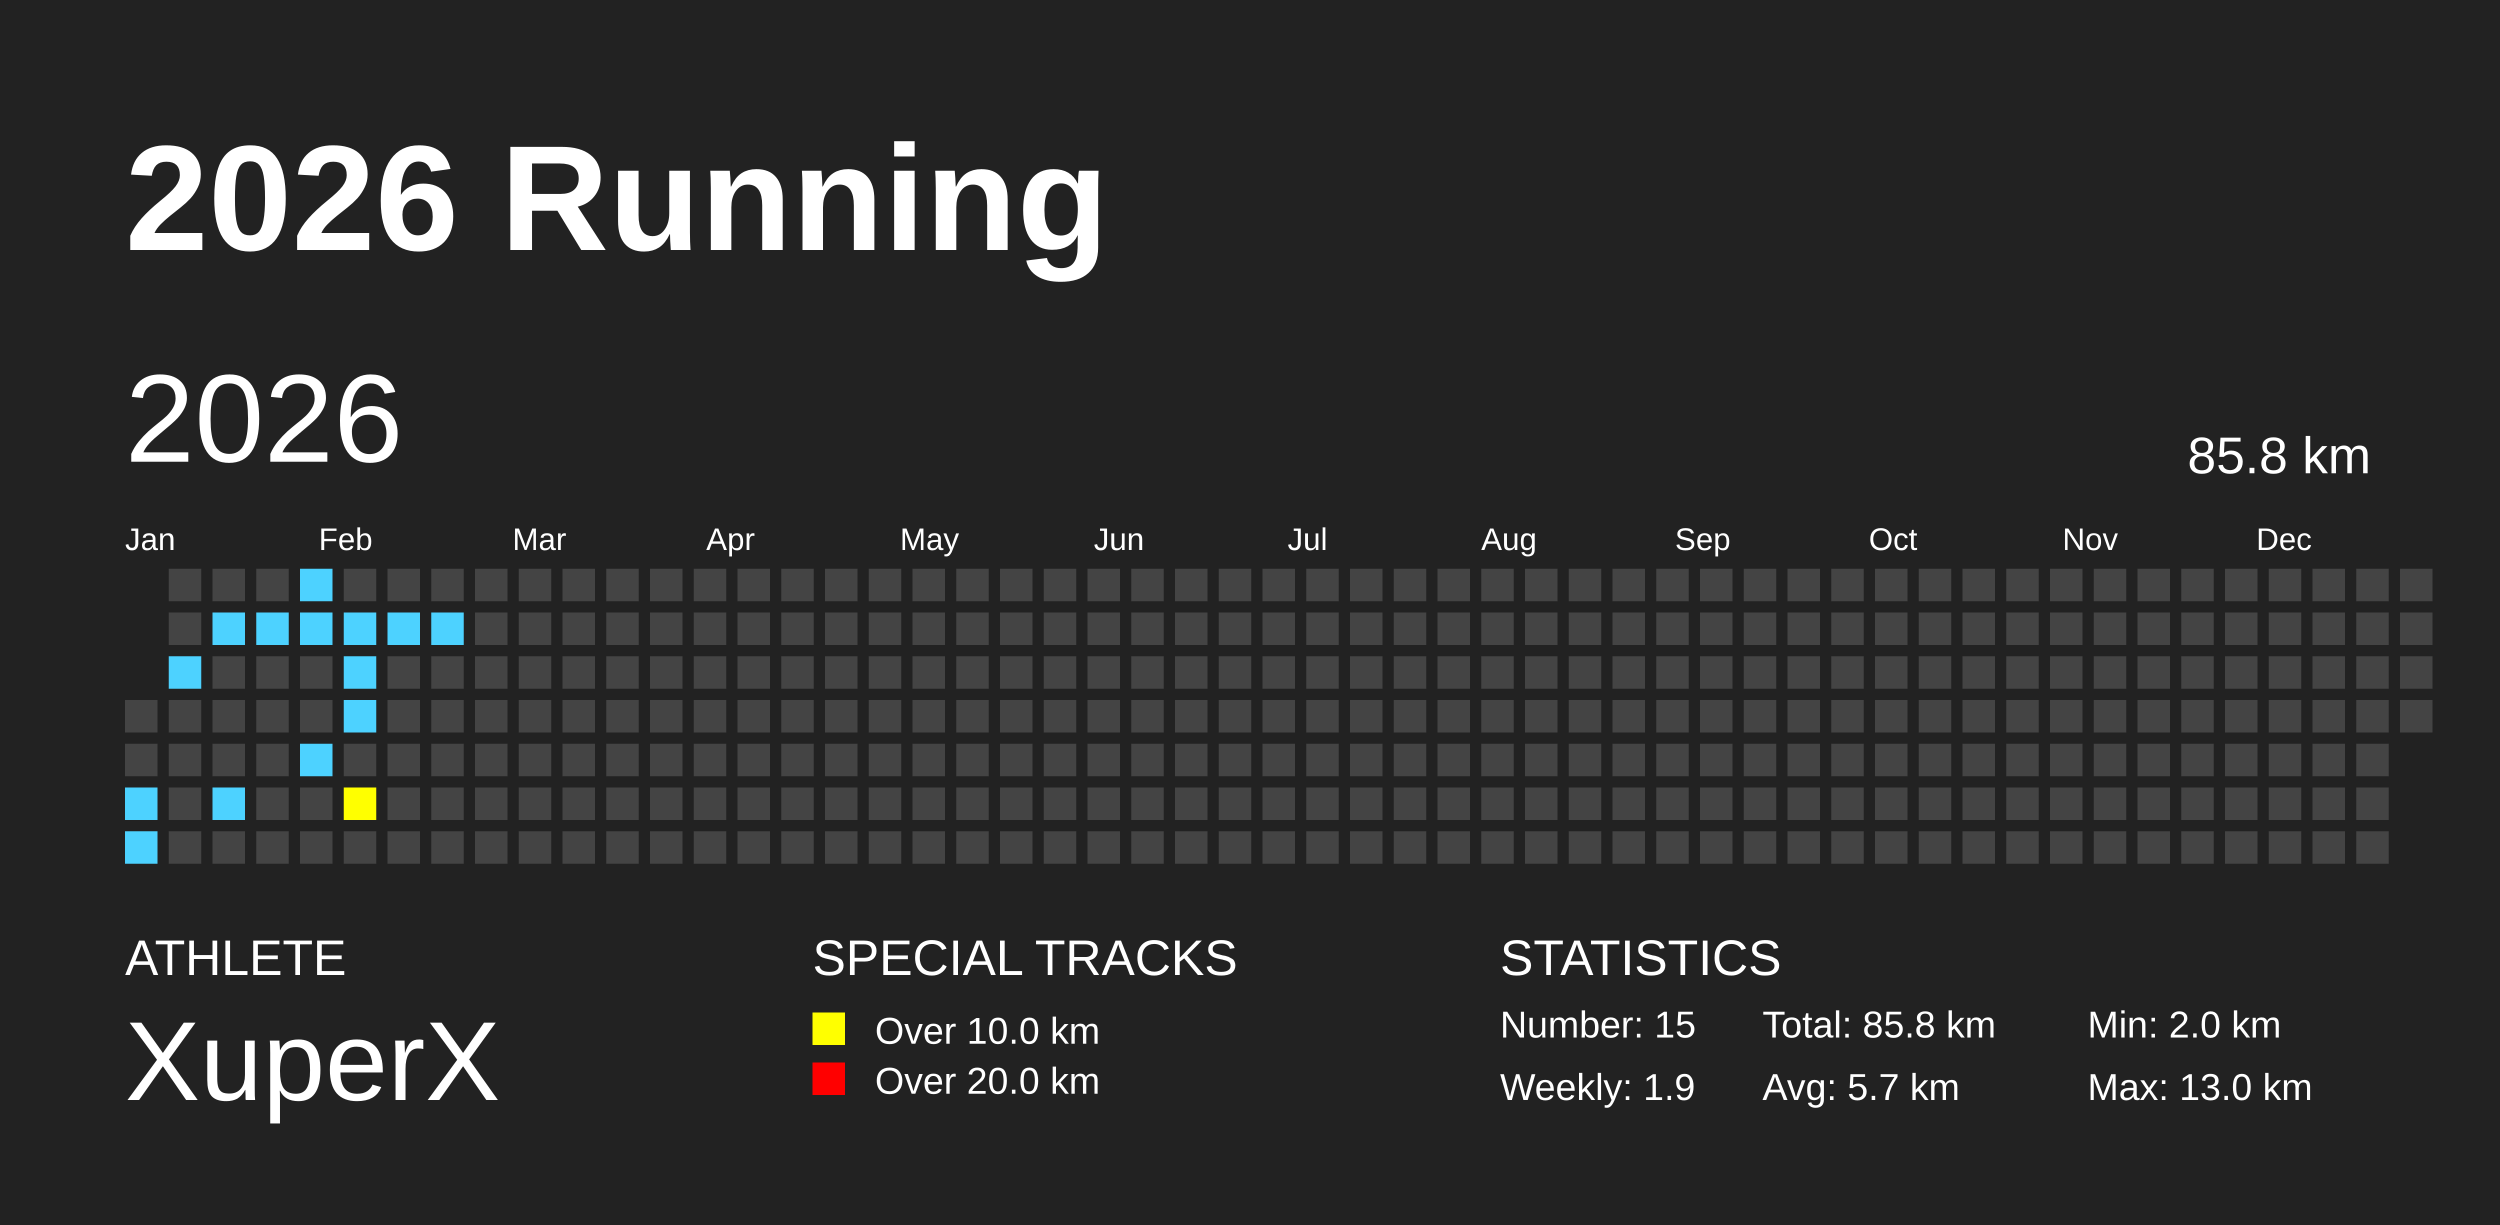
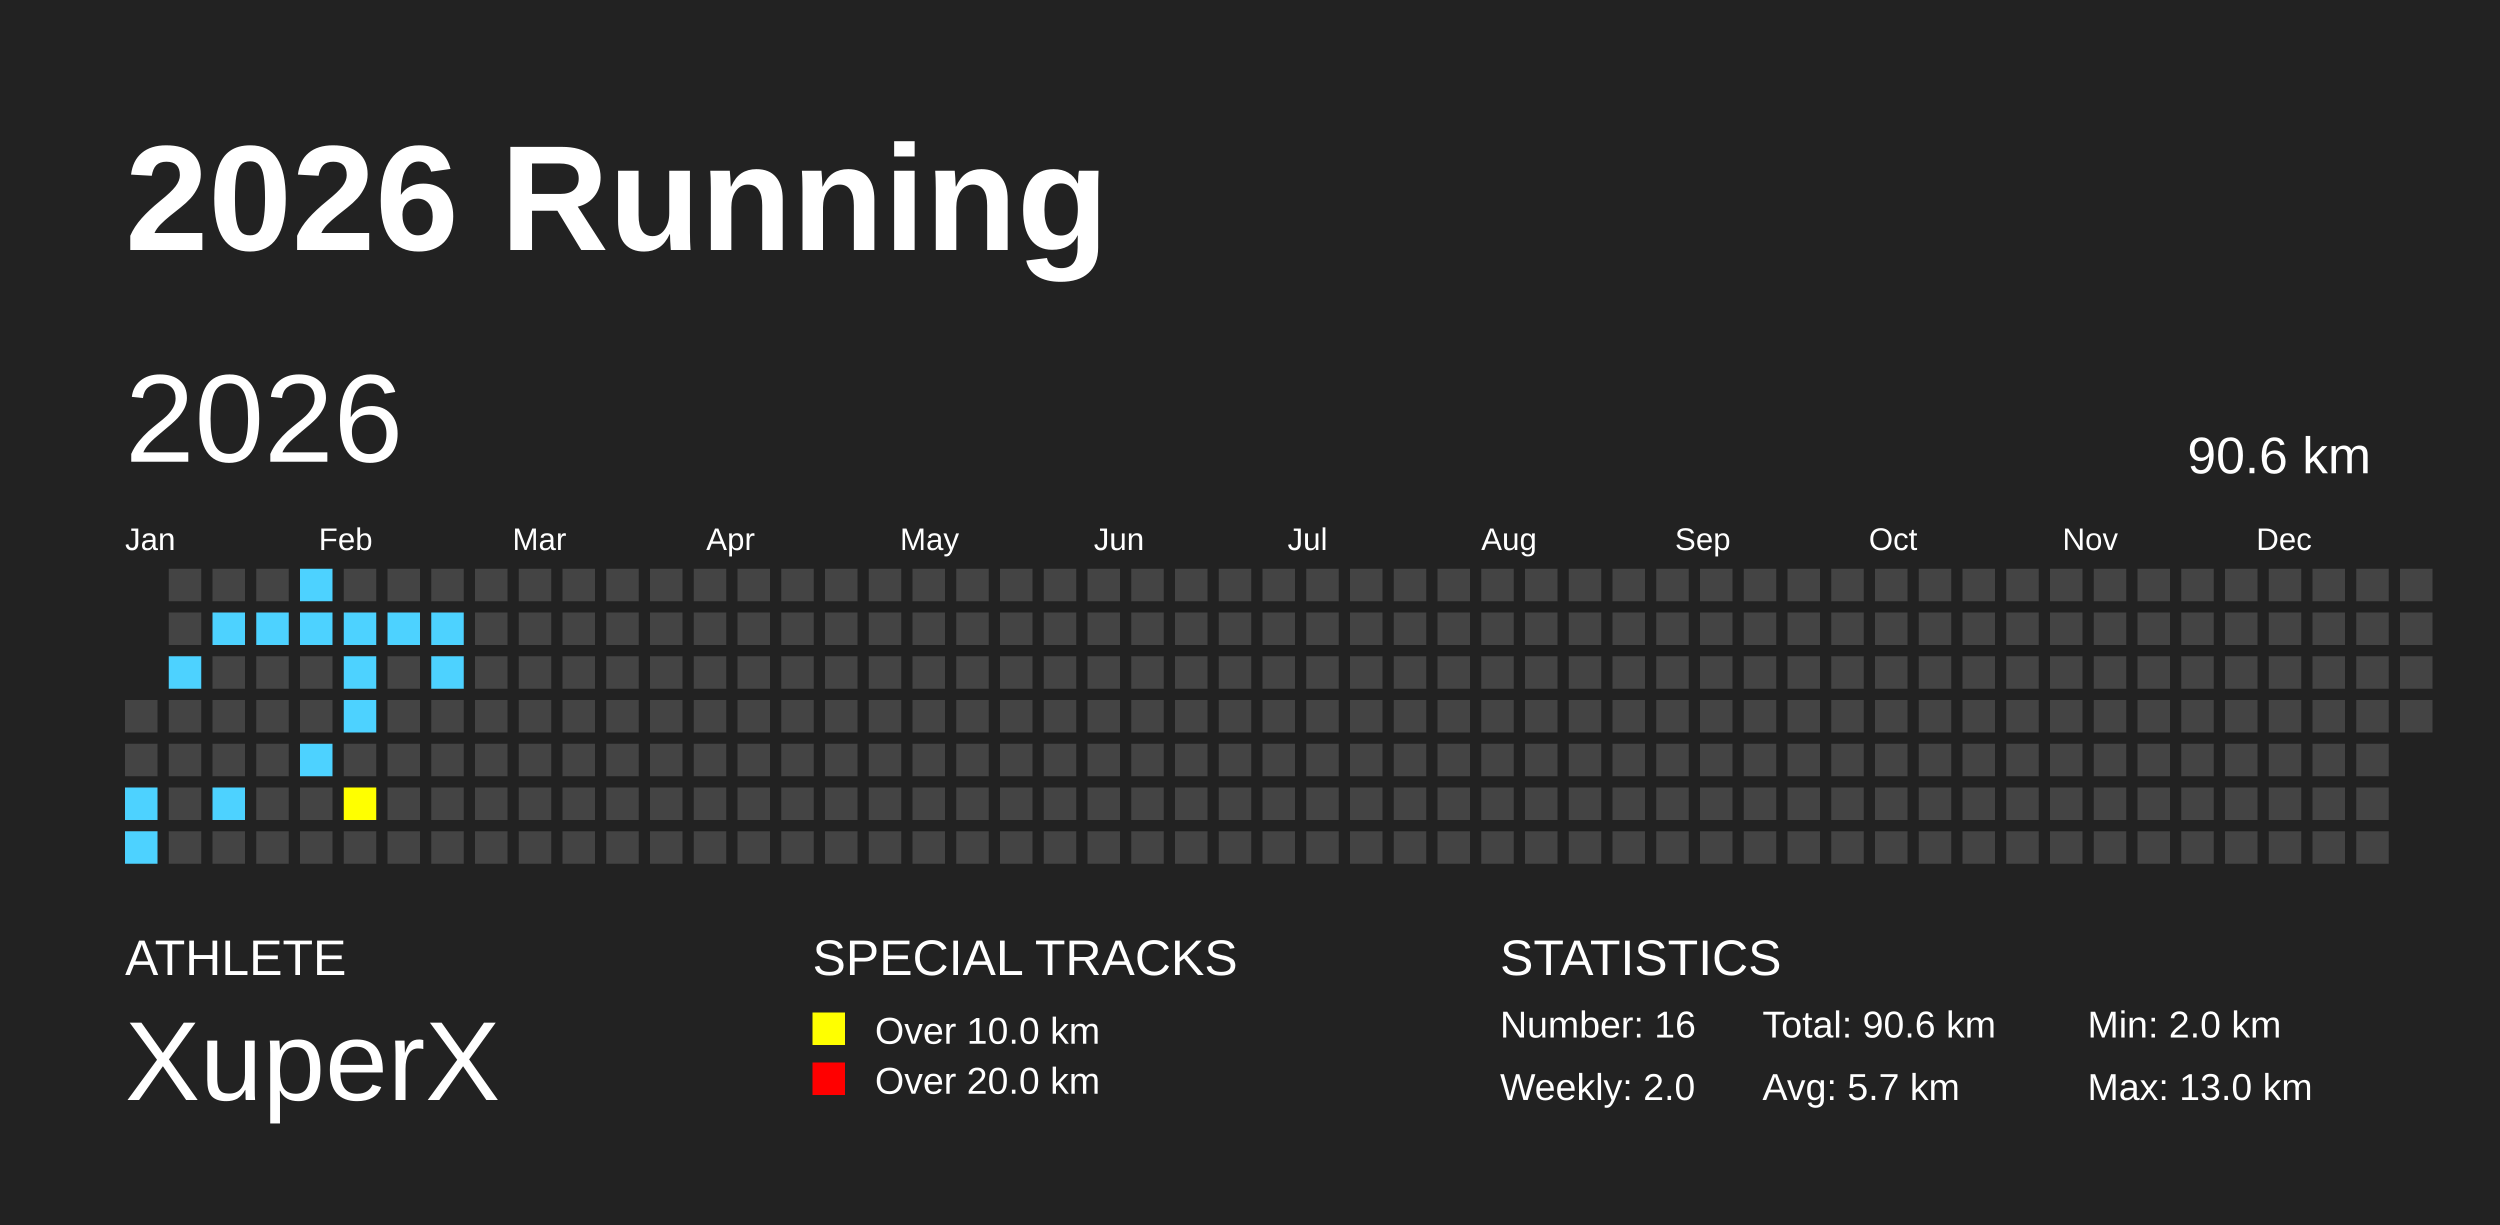
<svg xmlns="http://www.w3.org/2000/svg" baseProfile="full" height="98mm" version="1.1" viewBox="0,0,200,98" width="200mm">
  <defs />
  <rect fill="#222222" height="98" width="200" x="0" y="0" />
  <text fill="#FFFFFF" style="font-size:12px; font-family:Arial; font-weight:bold;" x="10" y="20">2026 Running</text>
  <text fill="#FFFFFF" style="font-size:4px; font-family:Arial" x="10" y="78">ATHLETE</text>
  <text fill="#FFFFFF" style="font-size:9px; font-family:Arial" x="10" y="88">XuperX</text>
  <text fill="#FFFFFF" style="font-size:4px; font-family:Arial" x="65" y="78">SPECIAL TRACKS</text>
  <rect fill="yellow" height="2.6" width="2.6" x="65" y="81" />
  <text fill="#FFFFFF" style="font-size:3px; font-family:Arial" x="70" y="83.5">Over 10.0 km</text>
  <rect fill="red" height="2.6" width="2.6" x="65" y="85" />
  <text fill="#FFFFFF" style="font-size:3px; font-family:Arial" x="70" y="87.5">Over 20.0 km</text>
  <text fill="#FFFFFF" style="font-size:4px; font-family:Arial" x="120" y="78">STATISTICS</text>
-   <text fill="#FFFFFF" style="font-size:3px; font-family:Arial" x="120" y="83">Number: 15</text>
-   <text fill="#FFFFFF" style="font-size:3px; font-family:Arial" x="120" y="88">Weekly: 1.9</text>
-   <text fill="#FFFFFF" style="font-size:3px; font-family:Arial" x="141" y="83">Total: 85.8 km</text>
+   <text fill="#FFFFFF" style="font-size:3px; font-family:Arial" x="120" y="83">Number: 16</text>
+   <text fill="#FFFFFF" style="font-size:3px; font-family:Arial" x="120" y="88">Weekly: 2.0</text>
+   <text fill="#FFFFFF" style="font-size:3px; font-family:Arial" x="141" y="83">Total: 90.6 km</text>
  <text fill="#FFFFFF" style="font-size:3px; font-family:Arial" x="141" y="88">Avg: 5.7 km</text>
  <text fill="#FFFFFF" style="font-size:3px; font-family:Arial" x="167" y="83">Min: 2.0 km</text>
  <text fill="#FFFFFF" style="font-size:3px; font-family:Arial" x="167" y="88">Max: 13.0 km</text>
  <text dominant-baseline="hanging" fill="#FFFFFF" style="font-size:10.0px; font-family:Arial;" x="10" y="30">2026</text>
-   <text dominant-baseline="hanging" fill="#FFFFFF" style="font-size:4.125px; font-family:Arial;" x="175" y="35">85.8 km</text>
+   <text dominant-baseline="hanging" fill="#FFFFFF" style="font-size:4.125px; font-family:Arial;" x="175" y="35">90.6 km</text>
  <text fill="#FFFFFF" style="font-size:2.5px; font-family:Arial" x="10.0" y="44">Jan</text>
  <text fill="#FFFFFF" style="font-size:2.5px; font-family:Arial" x="25.5" y="44">Feb</text>
  <text fill="#FFFFFF" style="font-size:2.5px; font-family:Arial" x="41.0" y="44">Mar</text>
  <text fill="#FFFFFF" style="font-size:2.5px; font-family:Arial" x="56.5" y="44">Apr</text>
  <text fill="#FFFFFF" style="font-size:2.5px; font-family:Arial" x="72.0" y="44">May</text>
  <text fill="#FFFFFF" style="font-size:2.5px; font-family:Arial" x="87.5" y="44">Jun</text>
  <text fill="#FFFFFF" style="font-size:2.5px; font-family:Arial" x="103.0" y="44">Jul</text>
  <text fill="#FFFFFF" style="font-size:2.5px; font-family:Arial" x="118.5" y="44">Aug</text>
  <text fill="#FFFFFF" style="font-size:2.5px; font-family:Arial" x="134.0" y="44">Sep</text>
  <text fill="#FFFFFF" style="font-size:2.5px; font-family:Arial" x="149.5" y="44">Oct</text>
  <text fill="#FFFFFF" style="font-size:2.5px; font-family:Arial" x="165.0" y="44">Nov</text>
  <text fill="#FFFFFF" style="font-size:2.5px; font-family:Arial" x="180.5" y="44">Dec</text>
  <rect fill="#444444" height="2.6" width="2.6" x="10.0" y="56.0" />
  <rect fill="#444444" height="2.6" width="2.6" x="10.0" y="59.5" />
  <rect fill="#4DD2FF" height="2.6" width="2.6" x="10.0" y="63.0" />
  <rect fill="#4DD2FF" height="2.6" width="2.6" x="10.0" y="66.5" />
  <rect fill="#444444" height="2.6" width="2.6" x="13.5" y="45.5" />
  <rect fill="#444444" height="2.6" width="2.6" x="13.5" y="49.0" />
  <rect fill="#4DD2FF" height="2.6" width="2.6" x="13.5" y="52.5" />
  <rect fill="#444444" height="2.6" width="2.6" x="13.5" y="56.0" />
  <rect fill="#444444" height="2.6" width="2.6" x="13.5" y="59.5" />
  <rect fill="#444444" height="2.6" width="2.6" x="13.5" y="63.0" />
  <rect fill="#444444" height="2.6" width="2.6" x="13.5" y="66.5" />
  <rect fill="#444444" height="2.6" width="2.6" x="17.0" y="45.5" />
  <rect fill="#4DD2FF" height="2.6" width="2.6" x="17.0" y="49.0" />
  <rect fill="#444444" height="2.6" width="2.6" x="17.0" y="52.5" />
  <rect fill="#444444" height="2.6" width="2.6" x="17.0" y="56.0" />
  <rect fill="#444444" height="2.6" width="2.6" x="17.0" y="59.5" />
  <rect fill="#4DD2FF" height="2.6" width="2.6" x="17.0" y="63.0" />
  <rect fill="#444444" height="2.6" width="2.6" x="17.0" y="66.5" />
  <rect fill="#444444" height="2.6" width="2.6" x="20.5" y="45.5" />
  <rect fill="#4DD2FF" height="2.6" width="2.6" x="20.5" y="49.0" />
  <rect fill="#444444" height="2.6" width="2.6" x="20.5" y="52.5" />
  <rect fill="#444444" height="2.6" width="2.6" x="20.5" y="56.0" />
  <rect fill="#444444" height="2.6" width="2.6" x="20.5" y="59.5" />
  <rect fill="#444444" height="2.6" width="2.6" x="20.5" y="63.0" />
  <rect fill="#444444" height="2.6" width="2.6" x="20.5" y="66.5" />
  <rect fill="#4DD2FF" height="2.6" width="2.6" x="24.0" y="45.5" />
  <rect fill="#4DD2FF" height="2.6" width="2.6" x="24.0" y="49.0" />
  <rect fill="#444444" height="2.6" width="2.6" x="24.0" y="52.5" />
  <rect fill="#444444" height="2.6" width="2.6" x="24.0" y="56.0" />
  <rect fill="#4DD2FF" height="2.6" width="2.6" x="24.0" y="59.5" />
  <rect fill="#444444" height="2.6" width="2.6" x="24.0" y="63.0" />
  <rect fill="#444444" height="2.6" width="2.6" x="24.0" y="66.5" />
  <rect fill="#444444" height="2.6" width="2.6" x="27.5" y="45.5" />
  <rect fill="#4DD2FF" height="2.6" width="2.6" x="27.5" y="49.0" />
  <rect fill="#4DD2FF" height="2.6" width="2.6" x="27.5" y="52.5" />
  <rect fill="#4DD2FF" height="2.6" width="2.6" x="27.5" y="56.0" />
  <rect fill="#444444" height="2.6" width="2.6" x="27.5" y="59.5" />
  <rect fill="yellow" height="2.6" width="2.6" x="27.5" y="63.0" />
  <rect fill="#444444" height="2.6" width="2.6" x="27.5" y="66.5" />
  <rect fill="#444444" height="2.6" width="2.6" x="31.0" y="45.5" />
  <rect fill="#4DD2FF" height="2.6" width="2.6" x="31.0" y="49.0" />
  <rect fill="#444444" height="2.6" width="2.6" x="31.0" y="52.5" />
  <rect fill="#444444" height="2.6" width="2.6" x="31.0" y="56.0" />
  <rect fill="#444444" height="2.6" width="2.6" x="31.0" y="59.5" />
  <rect fill="#444444" height="2.6" width="2.6" x="31.0" y="63.0" />
  <rect fill="#444444" height="2.6" width="2.6" x="31.0" y="66.5" />
  <rect fill="#444444" height="2.6" width="2.6" x="34.5" y="45.5" />
  <rect fill="#4DD2FF" height="2.6" width="2.6" x="34.5" y="49.0" />
-   <rect fill="#444444" height="2.6" width="2.6" x="34.5" y="52.5" />
+   <rect fill="#4DD2FF" height="2.6" width="2.6" x="34.5" y="52.5" />
  <rect fill="#444444" height="2.6" width="2.6" x="34.5" y="56.0" />
  <rect fill="#444444" height="2.6" width="2.6" x="34.5" y="59.5" />
  <rect fill="#444444" height="2.6" width="2.6" x="34.5" y="63.0" />
  <rect fill="#444444" height="2.6" width="2.6" x="34.5" y="66.5" />
  <rect fill="#444444" height="2.6" width="2.6" x="38.0" y="45.5" />
  <rect fill="#444444" height="2.6" width="2.6" x="38.0" y="49.0" />
  <rect fill="#444444" height="2.6" width="2.6" x="38.0" y="52.5" />
  <rect fill="#444444" height="2.6" width="2.6" x="38.0" y="56.0" />
  <rect fill="#444444" height="2.6" width="2.6" x="38.0" y="59.5" />
  <rect fill="#444444" height="2.6" width="2.6" x="38.0" y="63.0" />
  <rect fill="#444444" height="2.6" width="2.6" x="38.0" y="66.5" />
  <rect fill="#444444" height="2.6" width="2.6" x="41.5" y="45.5" />
  <rect fill="#444444" height="2.6" width="2.6" x="41.5" y="49.0" />
  <rect fill="#444444" height="2.6" width="2.6" x="41.5" y="52.5" />
  <rect fill="#444444" height="2.6" width="2.6" x="41.5" y="56.0" />
  <rect fill="#444444" height="2.6" width="2.6" x="41.5" y="59.5" />
  <rect fill="#444444" height="2.6" width="2.6" x="41.5" y="63.0" />
  <rect fill="#444444" height="2.6" width="2.6" x="41.5" y="66.5" />
  <rect fill="#444444" height="2.6" width="2.6" x="45.0" y="45.5" />
  <rect fill="#444444" height="2.6" width="2.6" x="45.0" y="49.0" />
  <rect fill="#444444" height="2.6" width="2.6" x="45.0" y="52.5" />
  <rect fill="#444444" height="2.6" width="2.6" x="45.0" y="56.0" />
  <rect fill="#444444" height="2.6" width="2.6" x="45.0" y="59.5" />
  <rect fill="#444444" height="2.6" width="2.6" x="45.0" y="63.0" />
  <rect fill="#444444" height="2.6" width="2.6" x="45.0" y="66.5" />
  <rect fill="#444444" height="2.6" width="2.6" x="48.5" y="45.5" />
  <rect fill="#444444" height="2.6" width="2.6" x="48.5" y="49.0" />
  <rect fill="#444444" height="2.6" width="2.6" x="48.5" y="52.5" />
  <rect fill="#444444" height="2.6" width="2.6" x="48.5" y="56.0" />
  <rect fill="#444444" height="2.6" width="2.6" x="48.5" y="59.5" />
  <rect fill="#444444" height="2.6" width="2.6" x="48.5" y="63.0" />
  <rect fill="#444444" height="2.6" width="2.6" x="48.5" y="66.5" />
  <rect fill="#444444" height="2.6" width="2.6" x="52.0" y="45.5" />
  <rect fill="#444444" height="2.6" width="2.6" x="52.0" y="49.0" />
  <rect fill="#444444" height="2.6" width="2.6" x="52.0" y="52.5" />
  <rect fill="#444444" height="2.6" width="2.6" x="52.0" y="56.0" />
  <rect fill="#444444" height="2.6" width="2.6" x="52.0" y="59.5" />
  <rect fill="#444444" height="2.6" width="2.6" x="52.0" y="63.0" />
  <rect fill="#444444" height="2.6" width="2.6" x="52.0" y="66.5" />
  <rect fill="#444444" height="2.6" width="2.6" x="55.5" y="45.5" />
  <rect fill="#444444" height="2.6" width="2.6" x="55.5" y="49.0" />
  <rect fill="#444444" height="2.6" width="2.6" x="55.5" y="52.5" />
  <rect fill="#444444" height="2.6" width="2.6" x="55.5" y="56.0" />
  <rect fill="#444444" height="2.6" width="2.6" x="55.5" y="59.5" />
  <rect fill="#444444" height="2.6" width="2.6" x="55.5" y="63.0" />
  <rect fill="#444444" height="2.6" width="2.6" x="55.5" y="66.5" />
  <rect fill="#444444" height="2.6" width="2.6" x="59.0" y="45.5" />
  <rect fill="#444444" height="2.6" width="2.6" x="59.0" y="49.0" />
  <rect fill="#444444" height="2.6" width="2.6" x="59.0" y="52.5" />
  <rect fill="#444444" height="2.6" width="2.6" x="59.0" y="56.0" />
  <rect fill="#444444" height="2.6" width="2.6" x="59.0" y="59.5" />
  <rect fill="#444444" height="2.6" width="2.6" x="59.0" y="63.0" />
  <rect fill="#444444" height="2.6" width="2.6" x="59.0" y="66.5" />
  <rect fill="#444444" height="2.6" width="2.6" x="62.5" y="45.5" />
  <rect fill="#444444" height="2.6" width="2.6" x="62.5" y="49.0" />
  <rect fill="#444444" height="2.6" width="2.6" x="62.5" y="52.5" />
  <rect fill="#444444" height="2.6" width="2.6" x="62.5" y="56.0" />
  <rect fill="#444444" height="2.6" width="2.6" x="62.5" y="59.5" />
  <rect fill="#444444" height="2.6" width="2.6" x="62.5" y="63.0" />
  <rect fill="#444444" height="2.6" width="2.6" x="62.5" y="66.5" />
  <rect fill="#444444" height="2.6" width="2.6" x="66.0" y="45.5" />
  <rect fill="#444444" height="2.6" width="2.6" x="66.0" y="49.0" />
  <rect fill="#444444" height="2.6" width="2.6" x="66.0" y="52.5" />
  <rect fill="#444444" height="2.6" width="2.6" x="66.0" y="56.0" />
  <rect fill="#444444" height="2.6" width="2.6" x="66.0" y="59.5" />
  <rect fill="#444444" height="2.6" width="2.6" x="66.0" y="63.0" />
  <rect fill="#444444" height="2.6" width="2.6" x="66.0" y="66.5" />
  <rect fill="#444444" height="2.6" width="2.6" x="69.5" y="45.5" />
  <rect fill="#444444" height="2.6" width="2.6" x="69.5" y="49.0" />
  <rect fill="#444444" height="2.6" width="2.6" x="69.5" y="52.5" />
  <rect fill="#444444" height="2.6" width="2.6" x="69.5" y="56.0" />
  <rect fill="#444444" height="2.6" width="2.6" x="69.5" y="59.5" />
  <rect fill="#444444" height="2.6" width="2.6" x="69.5" y="63.0" />
  <rect fill="#444444" height="2.6" width="2.6" x="69.5" y="66.5" />
  <rect fill="#444444" height="2.6" width="2.6" x="73.0" y="45.5" />
  <rect fill="#444444" height="2.6" width="2.6" x="73.0" y="49.0" />
  <rect fill="#444444" height="2.6" width="2.6" x="73.0" y="52.5" />
  <rect fill="#444444" height="2.6" width="2.6" x="73.0" y="56.0" />
  <rect fill="#444444" height="2.6" width="2.6" x="73.0" y="59.5" />
  <rect fill="#444444" height="2.6" width="2.6" x="73.0" y="63.0" />
  <rect fill="#444444" height="2.6" width="2.6" x="73.0" y="66.5" />
  <rect fill="#444444" height="2.6" width="2.6" x="76.5" y="45.5" />
  <rect fill="#444444" height="2.6" width="2.6" x="76.5" y="49.0" />
  <rect fill="#444444" height="2.6" width="2.6" x="76.5" y="52.5" />
  <rect fill="#444444" height="2.6" width="2.6" x="76.5" y="56.0" />
  <rect fill="#444444" height="2.6" width="2.6" x="76.5" y="59.5" />
  <rect fill="#444444" height="2.6" width="2.6" x="76.5" y="63.0" />
  <rect fill="#444444" height="2.6" width="2.6" x="76.5" y="66.5" />
  <rect fill="#444444" height="2.6" width="2.6" x="80.0" y="45.5" />
  <rect fill="#444444" height="2.6" width="2.6" x="80.0" y="49.0" />
  <rect fill="#444444" height="2.6" width="2.6" x="80.0" y="52.5" />
  <rect fill="#444444" height="2.6" width="2.6" x="80.0" y="56.0" />
  <rect fill="#444444" height="2.6" width="2.6" x="80.0" y="59.5" />
  <rect fill="#444444" height="2.6" width="2.6" x="80.0" y="63.0" />
  <rect fill="#444444" height="2.6" width="2.6" x="80.0" y="66.5" />
  <rect fill="#444444" height="2.6" width="2.6" x="83.5" y="45.5" />
  <rect fill="#444444" height="2.6" width="2.6" x="83.5" y="49.0" />
  <rect fill="#444444" height="2.6" width="2.6" x="83.5" y="52.5" />
  <rect fill="#444444" height="2.6" width="2.6" x="83.5" y="56.0" />
  <rect fill="#444444" height="2.6" width="2.6" x="83.5" y="59.5" />
  <rect fill="#444444" height="2.6" width="2.6" x="83.5" y="63.0" />
  <rect fill="#444444" height="2.6" width="2.6" x="83.5" y="66.5" />
  <rect fill="#444444" height="2.6" width="2.6" x="87.0" y="45.5" />
  <rect fill="#444444" height="2.6" width="2.6" x="87.0" y="49.0" />
  <rect fill="#444444" height="2.6" width="2.6" x="87.0" y="52.5" />
  <rect fill="#444444" height="2.6" width="2.6" x="87.0" y="56.0" />
  <rect fill="#444444" height="2.6" width="2.6" x="87.0" y="59.5" />
  <rect fill="#444444" height="2.6" width="2.6" x="87.0" y="63.0" />
  <rect fill="#444444" height="2.6" width="2.6" x="87.0" y="66.5" />
  <rect fill="#444444" height="2.6" width="2.6" x="90.5" y="45.5" />
  <rect fill="#444444" height="2.6" width="2.6" x="90.5" y="49.0" />
  <rect fill="#444444" height="2.6" width="2.6" x="90.5" y="52.5" />
  <rect fill="#444444" height="2.6" width="2.6" x="90.5" y="56.0" />
  <rect fill="#444444" height="2.6" width="2.6" x="90.5" y="59.5" />
  <rect fill="#444444" height="2.6" width="2.6" x="90.5" y="63.0" />
  <rect fill="#444444" height="2.6" width="2.6" x="90.5" y="66.5" />
  <rect fill="#444444" height="2.6" width="2.6" x="94.0" y="45.5" />
  <rect fill="#444444" height="2.6" width="2.6" x="94.0" y="49.0" />
  <rect fill="#444444" height="2.6" width="2.6" x="94.0" y="52.5" />
  <rect fill="#444444" height="2.6" width="2.6" x="94.0" y="56.0" />
  <rect fill="#444444" height="2.6" width="2.6" x="94.0" y="59.5" />
  <rect fill="#444444" height="2.6" width="2.6" x="94.0" y="63.0" />
  <rect fill="#444444" height="2.6" width="2.6" x="94.0" y="66.5" />
  <rect fill="#444444" height="2.6" width="2.6" x="97.5" y="45.5" />
  <rect fill="#444444" height="2.6" width="2.6" x="97.5" y="49.0" />
  <rect fill="#444444" height="2.6" width="2.6" x="97.5" y="52.5" />
  <rect fill="#444444" height="2.6" width="2.6" x="97.5" y="56.0" />
  <rect fill="#444444" height="2.6" width="2.6" x="97.5" y="59.5" />
  <rect fill="#444444" height="2.6" width="2.6" x="97.5" y="63.0" />
  <rect fill="#444444" height="2.6" width="2.6" x="97.5" y="66.5" />
  <rect fill="#444444" height="2.6" width="2.6" x="101.0" y="45.5" />
  <rect fill="#444444" height="2.6" width="2.6" x="101.0" y="49.0" />
  <rect fill="#444444" height="2.6" width="2.6" x="101.0" y="52.5" />
  <rect fill="#444444" height="2.6" width="2.6" x="101.0" y="56.0" />
  <rect fill="#444444" height="2.6" width="2.6" x="101.0" y="59.5" />
  <rect fill="#444444" height="2.6" width="2.6" x="101.0" y="63.0" />
  <rect fill="#444444" height="2.6" width="2.6" x="101.0" y="66.5" />
  <rect fill="#444444" height="2.6" width="2.6" x="104.5" y="45.5" />
  <rect fill="#444444" height="2.6" width="2.6" x="104.5" y="49.0" />
  <rect fill="#444444" height="2.6" width="2.6" x="104.5" y="52.5" />
  <rect fill="#444444" height="2.6" width="2.6" x="104.5" y="56.0" />
  <rect fill="#444444" height="2.6" width="2.6" x="104.5" y="59.5" />
  <rect fill="#444444" height="2.6" width="2.6" x="104.5" y="63.0" />
  <rect fill="#444444" height="2.6" width="2.6" x="104.5" y="66.5" />
  <rect fill="#444444" height="2.6" width="2.6" x="108.0" y="45.5" />
  <rect fill="#444444" height="2.6" width="2.6" x="108.0" y="49.0" />
  <rect fill="#444444" height="2.6" width="2.6" x="108.0" y="52.5" />
  <rect fill="#444444" height="2.6" width="2.6" x="108.0" y="56.0" />
  <rect fill="#444444" height="2.6" width="2.6" x="108.0" y="59.5" />
  <rect fill="#444444" height="2.6" width="2.6" x="108.0" y="63.0" />
  <rect fill="#444444" height="2.6" width="2.6" x="108.0" y="66.5" />
  <rect fill="#444444" height="2.6" width="2.6" x="111.5" y="45.5" />
  <rect fill="#444444" height="2.6" width="2.6" x="111.5" y="49.0" />
  <rect fill="#444444" height="2.6" width="2.6" x="111.5" y="52.5" />
  <rect fill="#444444" height="2.6" width="2.6" x="111.5" y="56.0" />
  <rect fill="#444444" height="2.6" width="2.6" x="111.5" y="59.5" />
  <rect fill="#444444" height="2.6" width="2.6" x="111.5" y="63.0" />
  <rect fill="#444444" height="2.6" width="2.6" x="111.5" y="66.5" />
  <rect fill="#444444" height="2.6" width="2.6" x="115.0" y="45.5" />
  <rect fill="#444444" height="2.6" width="2.6" x="115.0" y="49.0" />
  <rect fill="#444444" height="2.6" width="2.6" x="115.0" y="52.5" />
  <rect fill="#444444" height="2.6" width="2.6" x="115.0" y="56.0" />
  <rect fill="#444444" height="2.6" width="2.6" x="115.0" y="59.5" />
  <rect fill="#444444" height="2.6" width="2.6" x="115.0" y="63.0" />
  <rect fill="#444444" height="2.6" width="2.6" x="115.0" y="66.5" />
  <rect fill="#444444" height="2.6" width="2.6" x="118.5" y="45.5" />
  <rect fill="#444444" height="2.6" width="2.6" x="118.5" y="49.0" />
  <rect fill="#444444" height="2.6" width="2.6" x="118.5" y="52.5" />
  <rect fill="#444444" height="2.6" width="2.6" x="118.5" y="56.0" />
  <rect fill="#444444" height="2.6" width="2.6" x="118.5" y="59.5" />
  <rect fill="#444444" height="2.6" width="2.6" x="118.5" y="63.0" />
  <rect fill="#444444" height="2.6" width="2.6" x="118.5" y="66.5" />
  <rect fill="#444444" height="2.6" width="2.6" x="122.0" y="45.5" />
  <rect fill="#444444" height="2.6" width="2.6" x="122.0" y="49.0" />
  <rect fill="#444444" height="2.6" width="2.6" x="122.0" y="52.5" />
  <rect fill="#444444" height="2.6" width="2.6" x="122.0" y="56.0" />
  <rect fill="#444444" height="2.6" width="2.6" x="122.0" y="59.5" />
  <rect fill="#444444" height="2.6" width="2.6" x="122.0" y="63.0" />
  <rect fill="#444444" height="2.6" width="2.6" x="122.0" y="66.5" />
  <rect fill="#444444" height="2.6" width="2.6" x="125.5" y="45.5" />
  <rect fill="#444444" height="2.6" width="2.6" x="125.5" y="49.0" />
  <rect fill="#444444" height="2.6" width="2.6" x="125.5" y="52.5" />
  <rect fill="#444444" height="2.6" width="2.6" x="125.5" y="56.0" />
  <rect fill="#444444" height="2.6" width="2.6" x="125.5" y="59.5" />
  <rect fill="#444444" height="2.6" width="2.6" x="125.5" y="63.0" />
  <rect fill="#444444" height="2.6" width="2.6" x="125.5" y="66.5" />
  <rect fill="#444444" height="2.6" width="2.6" x="129.0" y="45.5" />
  <rect fill="#444444" height="2.6" width="2.6" x="129.0" y="49.0" />
  <rect fill="#444444" height="2.6" width="2.6" x="129.0" y="52.5" />
  <rect fill="#444444" height="2.6" width="2.6" x="129.0" y="56.0" />
  <rect fill="#444444" height="2.6" width="2.6" x="129.0" y="59.5" />
  <rect fill="#444444" height="2.6" width="2.6" x="129.0" y="63.0" />
  <rect fill="#444444" height="2.6" width="2.6" x="129.0" y="66.5" />
  <rect fill="#444444" height="2.6" width="2.6" x="132.5" y="45.5" />
  <rect fill="#444444" height="2.6" width="2.6" x="132.5" y="49.0" />
  <rect fill="#444444" height="2.6" width="2.6" x="132.5" y="52.5" />
  <rect fill="#444444" height="2.6" width="2.6" x="132.5" y="56.0" />
  <rect fill="#444444" height="2.6" width="2.6" x="132.5" y="59.5" />
  <rect fill="#444444" height="2.6" width="2.6" x="132.5" y="63.0" />
  <rect fill="#444444" height="2.6" width="2.6" x="132.5" y="66.5" />
  <rect fill="#444444" height="2.6" width="2.6" x="136.0" y="45.5" />
  <rect fill="#444444" height="2.6" width="2.6" x="136.0" y="49.0" />
  <rect fill="#444444" height="2.6" width="2.6" x="136.0" y="52.5" />
  <rect fill="#444444" height="2.6" width="2.6" x="136.0" y="56.0" />
  <rect fill="#444444" height="2.6" width="2.6" x="136.0" y="59.5" />
  <rect fill="#444444" height="2.6" width="2.6" x="136.0" y="63.0" />
  <rect fill="#444444" height="2.6" width="2.6" x="136.0" y="66.5" />
  <rect fill="#444444" height="2.6" width="2.6" x="139.5" y="45.5" />
  <rect fill="#444444" height="2.6" width="2.6" x="139.5" y="49.0" />
  <rect fill="#444444" height="2.6" width="2.6" x="139.5" y="52.5" />
  <rect fill="#444444" height="2.6" width="2.6" x="139.5" y="56.0" />
  <rect fill="#444444" height="2.6" width="2.6" x="139.5" y="59.5" />
  <rect fill="#444444" height="2.6" width="2.6" x="139.5" y="63.0" />
  <rect fill="#444444" height="2.6" width="2.6" x="139.5" y="66.5" />
  <rect fill="#444444" height="2.6" width="2.6" x="143.0" y="45.5" />
  <rect fill="#444444" height="2.6" width="2.6" x="143.0" y="49.0" />
  <rect fill="#444444" height="2.6" width="2.6" x="143.0" y="52.5" />
  <rect fill="#444444" height="2.6" width="2.6" x="143.0" y="56.0" />
  <rect fill="#444444" height="2.6" width="2.6" x="143.0" y="59.5" />
  <rect fill="#444444" height="2.6" width="2.6" x="143.0" y="63.0" />
  <rect fill="#444444" height="2.6" width="2.6" x="143.0" y="66.5" />
  <rect fill="#444444" height="2.6" width="2.6" x="146.5" y="45.5" />
  <rect fill="#444444" height="2.6" width="2.6" x="146.5" y="49.0" />
  <rect fill="#444444" height="2.6" width="2.6" x="146.5" y="52.5" />
  <rect fill="#444444" height="2.6" width="2.6" x="146.5" y="56.0" />
  <rect fill="#444444" height="2.6" width="2.6" x="146.5" y="59.5" />
  <rect fill="#444444" height="2.6" width="2.6" x="146.5" y="63.0" />
  <rect fill="#444444" height="2.6" width="2.6" x="146.5" y="66.5" />
  <rect fill="#444444" height="2.6" width="2.6" x="150.0" y="45.5" />
  <rect fill="#444444" height="2.6" width="2.6" x="150.0" y="49.0" />
  <rect fill="#444444" height="2.6" width="2.6" x="150.0" y="52.5" />
  <rect fill="#444444" height="2.6" width="2.6" x="150.0" y="56.0" />
  <rect fill="#444444" height="2.6" width="2.6" x="150.0" y="59.5" />
  <rect fill="#444444" height="2.6" width="2.6" x="150.0" y="63.0" />
  <rect fill="#444444" height="2.6" width="2.6" x="150.0" y="66.5" />
  <rect fill="#444444" height="2.6" width="2.6" x="153.5" y="45.5" />
  <rect fill="#444444" height="2.6" width="2.6" x="153.5" y="49.0" />
  <rect fill="#444444" height="2.6" width="2.6" x="153.5" y="52.5" />
  <rect fill="#444444" height="2.6" width="2.6" x="153.5" y="56.0" />
  <rect fill="#444444" height="2.6" width="2.6" x="153.5" y="59.5" />
  <rect fill="#444444" height="2.6" width="2.6" x="153.5" y="63.0" />
  <rect fill="#444444" height="2.6" width="2.6" x="153.5" y="66.5" />
  <rect fill="#444444" height="2.6" width="2.6" x="157.0" y="45.5" />
  <rect fill="#444444" height="2.6" width="2.6" x="157.0" y="49.0" />
  <rect fill="#444444" height="2.6" width="2.6" x="157.0" y="52.5" />
  <rect fill="#444444" height="2.6" width="2.6" x="157.0" y="56.0" />
  <rect fill="#444444" height="2.6" width="2.6" x="157.0" y="59.5" />
  <rect fill="#444444" height="2.6" width="2.6" x="157.0" y="63.0" />
  <rect fill="#444444" height="2.6" width="2.6" x="157.0" y="66.5" />
  <rect fill="#444444" height="2.6" width="2.6" x="160.5" y="45.5" />
  <rect fill="#444444" height="2.6" width="2.6" x="160.5" y="49.0" />
  <rect fill="#444444" height="2.6" width="2.6" x="160.5" y="52.5" />
  <rect fill="#444444" height="2.6" width="2.6" x="160.5" y="56.0" />
  <rect fill="#444444" height="2.6" width="2.6" x="160.5" y="59.5" />
  <rect fill="#444444" height="2.6" width="2.6" x="160.5" y="63.0" />
  <rect fill="#444444" height="2.6" width="2.6" x="160.5" y="66.5" />
  <rect fill="#444444" height="2.6" width="2.6" x="164.0" y="45.5" />
  <rect fill="#444444" height="2.6" width="2.6" x="164.0" y="49.0" />
  <rect fill="#444444" height="2.6" width="2.6" x="164.0" y="52.5" />
  <rect fill="#444444" height="2.6" width="2.6" x="164.0" y="56.0" />
  <rect fill="#444444" height="2.6" width="2.6" x="164.0" y="59.5" />
  <rect fill="#444444" height="2.6" width="2.6" x="164.0" y="63.0" />
  <rect fill="#444444" height="2.6" width="2.6" x="164.0" y="66.5" />
  <rect fill="#444444" height="2.6" width="2.6" x="167.5" y="45.5" />
  <rect fill="#444444" height="2.6" width="2.6" x="167.5" y="49.0" />
  <rect fill="#444444" height="2.6" width="2.6" x="167.5" y="52.5" />
  <rect fill="#444444" height="2.6" width="2.6" x="167.5" y="56.0" />
  <rect fill="#444444" height="2.6" width="2.6" x="167.5" y="59.5" />
  <rect fill="#444444" height="2.6" width="2.6" x="167.5" y="63.0" />
  <rect fill="#444444" height="2.6" width="2.6" x="167.5" y="66.5" />
  <rect fill="#444444" height="2.6" width="2.6" x="171.0" y="45.5" />
  <rect fill="#444444" height="2.6" width="2.6" x="171.0" y="49.0" />
  <rect fill="#444444" height="2.6" width="2.6" x="171.0" y="52.5" />
  <rect fill="#444444" height="2.6" width="2.6" x="171.0" y="56.0" />
  <rect fill="#444444" height="2.6" width="2.6" x="171.0" y="59.5" />
  <rect fill="#444444" height="2.6" width="2.6" x="171.0" y="63.0" />
  <rect fill="#444444" height="2.6" width="2.6" x="171.0" y="66.5" />
  <rect fill="#444444" height="2.6" width="2.6" x="174.5" y="45.5" />
  <rect fill="#444444" height="2.6" width="2.6" x="174.5" y="49.0" />
  <rect fill="#444444" height="2.6" width="2.6" x="174.5" y="52.5" />
  <rect fill="#444444" height="2.6" width="2.6" x="174.5" y="56.0" />
  <rect fill="#444444" height="2.6" width="2.6" x="174.5" y="59.5" />
  <rect fill="#444444" height="2.6" width="2.6" x="174.5" y="63.0" />
  <rect fill="#444444" height="2.6" width="2.6" x="174.5" y="66.5" />
  <rect fill="#444444" height="2.6" width="2.6" x="178.0" y="45.5" />
  <rect fill="#444444" height="2.6" width="2.6" x="178.0" y="49.0" />
  <rect fill="#444444" height="2.6" width="2.6" x="178.0" y="52.5" />
  <rect fill="#444444" height="2.6" width="2.6" x="178.0" y="56.0" />
  <rect fill="#444444" height="2.6" width="2.6" x="178.0" y="59.5" />
  <rect fill="#444444" height="2.6" width="2.6" x="178.0" y="63.0" />
  <rect fill="#444444" height="2.6" width="2.6" x="178.0" y="66.5" />
  <rect fill="#444444" height="2.6" width="2.6" x="181.5" y="45.5" />
  <rect fill="#444444" height="2.6" width="2.6" x="181.5" y="49.0" />
  <rect fill="#444444" height="2.6" width="2.6" x="181.5" y="52.5" />
  <rect fill="#444444" height="2.6" width="2.6" x="181.5" y="56.0" />
  <rect fill="#444444" height="2.6" width="2.6" x="181.5" y="59.5" />
  <rect fill="#444444" height="2.6" width="2.6" x="181.5" y="63.0" />
  <rect fill="#444444" height="2.6" width="2.6" x="181.5" y="66.5" />
  <rect fill="#444444" height="2.6" width="2.6" x="185.0" y="45.5" />
  <rect fill="#444444" height="2.6" width="2.6" x="185.0" y="49.0" />
  <rect fill="#444444" height="2.6" width="2.6" x="185.0" y="52.5" />
  <rect fill="#444444" height="2.6" width="2.6" x="185.0" y="56.0" />
  <rect fill="#444444" height="2.6" width="2.6" x="185.0" y="59.5" />
  <rect fill="#444444" height="2.6" width="2.6" x="185.0" y="63.0" />
  <rect fill="#444444" height="2.6" width="2.6" x="185.0" y="66.5" />
  <rect fill="#444444" height="2.6" width="2.6" x="188.5" y="45.5" />
  <rect fill="#444444" height="2.6" width="2.6" x="188.5" y="49.0" />
  <rect fill="#444444" height="2.6" width="2.6" x="188.5" y="52.5" />
  <rect fill="#444444" height="2.6" width="2.6" x="188.5" y="56.0" />
  <rect fill="#444444" height="2.6" width="2.6" x="188.5" y="59.5" />
  <rect fill="#444444" height="2.6" width="2.6" x="188.5" y="63.0" />
  <rect fill="#444444" height="2.6" width="2.6" x="188.5" y="66.5" />
  <rect fill="#444444" height="2.6" width="2.6" x="192.0" y="45.5" />
  <rect fill="#444444" height="2.6" width="2.6" x="192.0" y="49.0" />
  <rect fill="#444444" height="2.6" width="2.6" x="192.0" y="52.5" />
  <rect fill="#444444" height="2.6" width="2.6" x="192.0" y="56.0" />
</svg>
